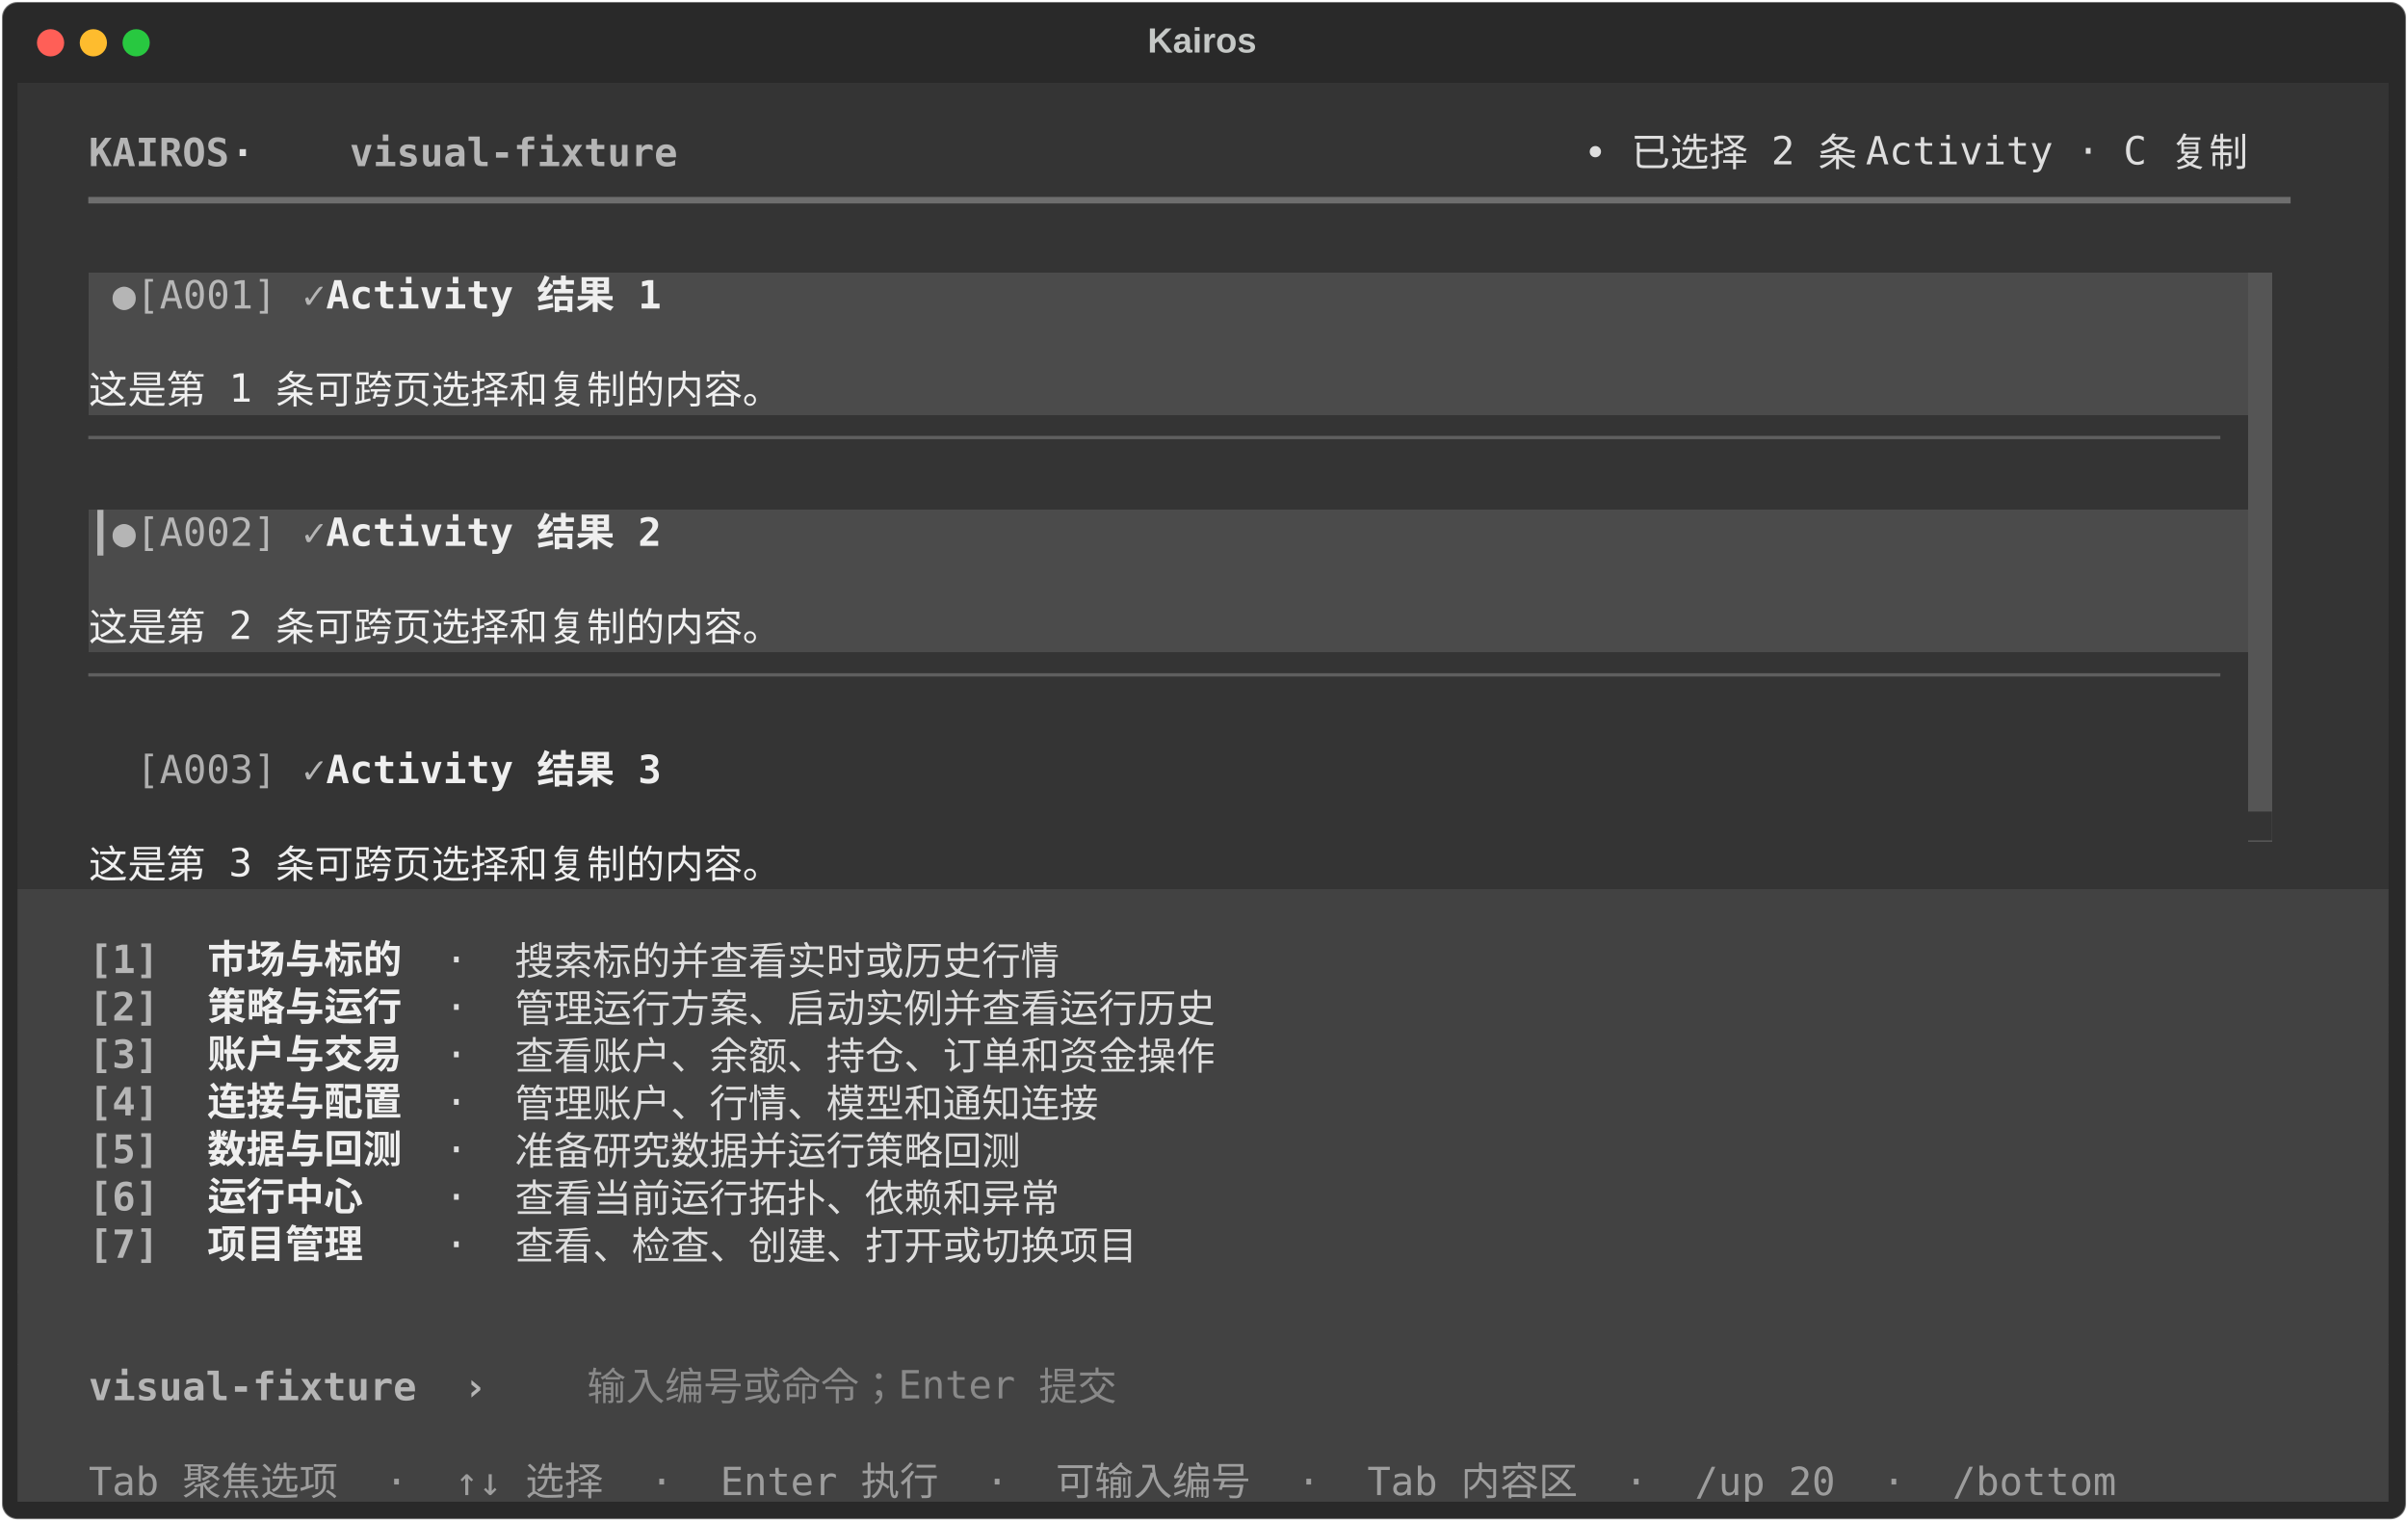
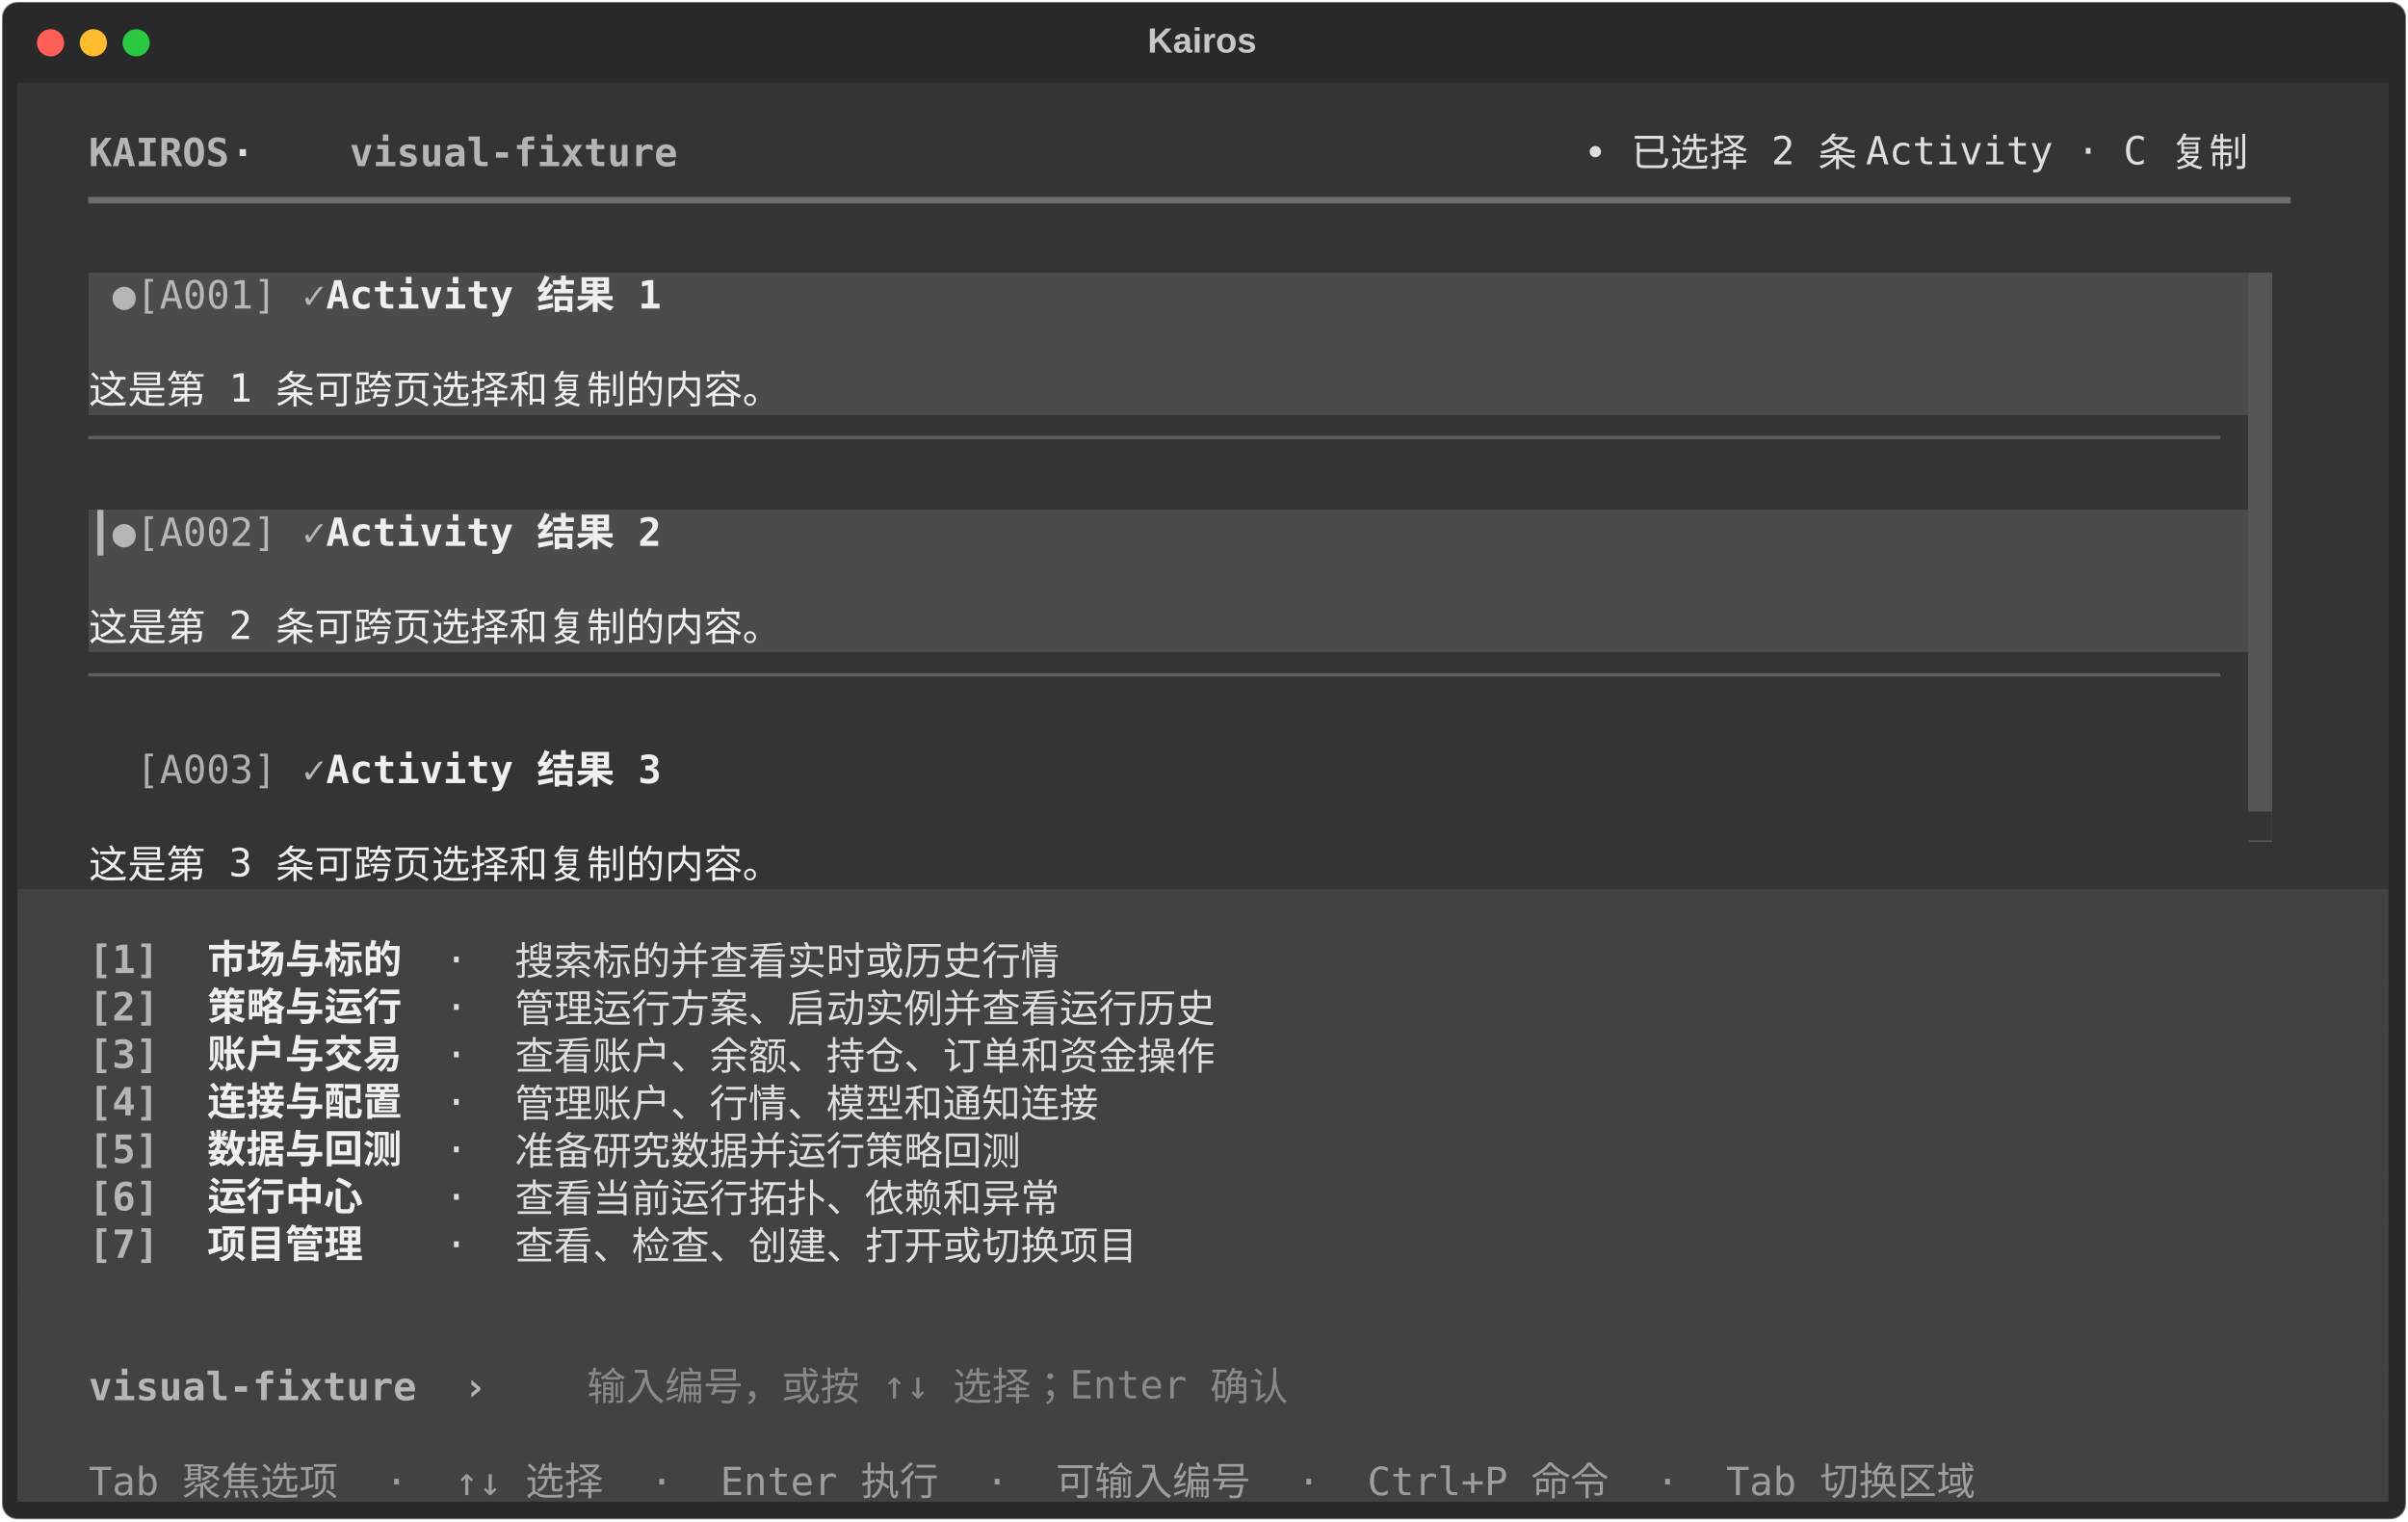
<svg xmlns="http://www.w3.org/2000/svg" class="rich-terminal" viewBox="0 0 1238 782.0">
  <style>

    @font-face {
        font-family: "Fira Code";
        src: local("FiraCode-Regular"),
                url("https://cdnjs.cloudflare.com/ajax/libs/firacode/6.2.0/woff2/FiraCode-Regular.woff2") format("woff2"),
                url("https://cdnjs.cloudflare.com/ajax/libs/firacode/6.2.0/woff/FiraCode-Regular.woff") format("woff");
        font-style: normal;
        font-weight: 400;
    }
    @font-face {
        font-family: "Fira Code";
        src: local("FiraCode-Bold"),
                url("https://cdnjs.cloudflare.com/ajax/libs/firacode/6.2.0/woff2/FiraCode-Bold.woff2") format("woff2"),
                url("https://cdnjs.cloudflare.com/ajax/libs/firacode/6.2.0/woff/FiraCode-Bold.woff") format("woff");
        font-style: bold;
        font-weight: 700;
    }

    .terminal-matrix {
        font-family: Fira Code, monospace;
        font-size: 20px;
        line-height: 24.4px;
        font-variant-east-asian: full-width;
    }

    .terminal-title {
        font-size: 18px;
        font-weight: bold;
        font-family: arial;
    }

    .terminal-r1 { fill: #c5c8c6 }
.terminal-r2 { fill: #b5b5b5;font-weight: bold }
.terminal-r3 { fill: #dedede;font-weight: bold }
.terminal-r4 { fill: #dedede }
.terminal-r5 { fill: #6e6e6e }
.terminal-r6 { fill: #b5b5b5 }
.terminal-r7 { fill: #b7b7b7 }
.terminal-r8 { fill: #efefef;font-weight: bold }
.terminal-r9 { fill: #efefef }
.terminal-r10 { fill: #343434 }
.terminal-r11 { fill: #5f5f5f }
.terminal-r12 { fill: #afafaf }
.terminal-r13 { fill: #424242 }
.terminal-r14 { fill: #898989 }
.terminal-r15 { fill: #9d9d9d }
    </style>
  <defs>
    <clipPath id="terminal-clip-terminal">
      <rect x="0" y="0" width="1219.0" height="731.0" />
    </clipPath>
    <clipPath id="terminal-line-0">
      <rect x="0" y="1.5" width="1220" height="24.65" />
    </clipPath>
    <clipPath id="terminal-line-1">
      <rect x="0" y="25.9" width="1220" height="24.65" />
    </clipPath>
    <clipPath id="terminal-line-2">
      <rect x="0" y="50.3" width="1220" height="24.65" />
    </clipPath>
    <clipPath id="terminal-line-3">
      <rect x="0" y="74.7" width="1220" height="24.65" />
    </clipPath>
    <clipPath id="terminal-line-4">
      <rect x="0" y="99.1" width="1220" height="24.65" />
    </clipPath>
    <clipPath id="terminal-line-5">
      <rect x="0" y="123.5" width="1220" height="24.65" />
    </clipPath>
    <clipPath id="terminal-line-6">
      <rect x="0" y="147.9" width="1220" height="24.65" />
    </clipPath>
    <clipPath id="terminal-line-7">
      <rect x="0" y="172.3" width="1220" height="24.65" />
    </clipPath>
    <clipPath id="terminal-line-8">
      <rect x="0" y="196.7" width="1220" height="24.65" />
    </clipPath>
    <clipPath id="terminal-line-9">
      <rect x="0" y="221.1" width="1220" height="24.65" />
    </clipPath>
    <clipPath id="terminal-line-10">
      <rect x="0" y="245.5" width="1220" height="24.65" />
    </clipPath>
    <clipPath id="terminal-line-11">
      <rect x="0" y="269.9" width="1220" height="24.65" />
    </clipPath>
    <clipPath id="terminal-line-12">
      <rect x="0" y="294.3" width="1220" height="24.65" />
    </clipPath>
    <clipPath id="terminal-line-13">
      <rect x="0" y="318.7" width="1220" height="24.65" />
    </clipPath>
    <clipPath id="terminal-line-14">
      <rect x="0" y="343.1" width="1220" height="24.65" />
    </clipPath>
    <clipPath id="terminal-line-15">
      <rect x="0" y="367.5" width="1220" height="24.65" />
    </clipPath>
    <clipPath id="terminal-line-16">
      <rect x="0" y="391.9" width="1220" height="24.65" />
    </clipPath>
    <clipPath id="terminal-line-17">
      <rect x="0" y="416.3" width="1220" height="24.65" />
    </clipPath>
    <clipPath id="terminal-line-18">
      <rect x="0" y="440.7" width="1220" height="24.65" />
    </clipPath>
    <clipPath id="terminal-line-19">
      <rect x="0" y="465.1" width="1220" height="24.65" />
    </clipPath>
    <clipPath id="terminal-line-20">
      <rect x="0" y="489.5" width="1220" height="24.65" />
    </clipPath>
    <clipPath id="terminal-line-21">
      <rect x="0" y="513.9" width="1220" height="24.65" />
    </clipPath>
    <clipPath id="terminal-line-22">
      <rect x="0" y="538.3" width="1220" height="24.65" />
    </clipPath>
    <clipPath id="terminal-line-23">
      <rect x="0" y="562.7" width="1220" height="24.65" />
    </clipPath>
    <clipPath id="terminal-line-24">
      <rect x="0" y="587.1" width="1220" height="24.65" />
    </clipPath>
    <clipPath id="terminal-line-25">
      <rect x="0" y="611.5" width="1220" height="24.65" />
    </clipPath>
    <clipPath id="terminal-line-26">
      <rect x="0" y="635.9" width="1220" height="24.65" />
    </clipPath>
    <clipPath id="terminal-line-27">
      <rect x="0" y="660.3" width="1220" height="24.65" />
    </clipPath>
    <clipPath id="terminal-line-28">
      <rect x="0" y="684.7" width="1220" height="24.65" />
    </clipPath>
  </defs>
  <rect fill="#292929" stroke="rgba(255,255,255,0.35)" stroke-width="1" x="1" y="1" width="1236" height="780" rx="8" />
  <text class="terminal-title" fill="#c5c8c6" text-anchor="middle" x="618" y="27">Kairos</text>
  <g transform="translate(26,22)">
    <circle cx="0" cy="0" r="7" fill="#ff5f57" />
    <circle cx="22" cy="0" r="7" fill="#febc2e" />
    <circle cx="44" cy="0" r="7" fill="#28c840" />
  </g>
  <g transform="translate(9, 41)" clip-path="url(#terminal-clip-terminal)">
    <rect fill="#343434" x="0" y="1.5" width="1220" height="24.65" shape-rendering="crispEdges" />
    <rect fill="#343434" x="0" y="25.9" width="36.6" height="24.65" shape-rendering="crispEdges" />
    <rect fill="#343434" x="36.6" y="25.9" width="73.2" height="24.65" shape-rendering="crispEdges" />
    <rect fill="#343434" x="109.8" y="25.9" width="61" height="24.65" shape-rendering="crispEdges" />
    <rect fill="#343434" x="170.8" y="25.9" width="170.8" height="24.65" shape-rendering="crispEdges" />
    <rect fill="#343434" x="341.6" y="25.9" width="463.6" height="24.65" shape-rendering="crispEdges" />
    <rect fill="#343434" x="805.2" y="25.9" width="12.2" height="24.65" shape-rendering="crispEdges" />
    <rect fill="#343434" x="817.4" y="25.9" width="12.2" height="24.65" shape-rendering="crispEdges" />
    <rect fill="#343434" x="829.6" y="25.9" width="353.8" height="24.65" shape-rendering="crispEdges" />
    <rect fill="#343434" x="1183.4" y="25.9" width="36.6" height="24.65" shape-rendering="crispEdges" />
    <rect fill="#343434" x="0" y="50.3" width="36.6" height="24.65" shape-rendering="crispEdges" />
    <rect fill="#343434" x="36.6" y="50.3" width="1146.8" height="24.65" shape-rendering="crispEdges" />
    <rect fill="#343434" x="1183.4" y="50.3" width="36.6" height="24.65" shape-rendering="crispEdges" />
    <rect fill="#343434" x="0" y="74.7" width="1220" height="24.65" shape-rendering="crispEdges" />
    <rect fill="#343434" x="0" y="99.1" width="36.6" height="24.65" shape-rendering="crispEdges" />
    <rect fill="#4b4b4b" x="36.6" y="99.1" width="12.2" height="24.65" shape-rendering="crispEdges" />
    <rect fill="#4b4b4b" x="48.8" y="99.1" width="12.2" height="24.65" shape-rendering="crispEdges" />
    <rect fill="#4b4b4b" x="61" y="99.1" width="85.4" height="24.65" shape-rendering="crispEdges" />
    <rect fill="#4b4b4b" x="146.4" y="99.1" width="12.2" height="24.65" shape-rendering="crispEdges" />
    <rect fill="#4b4b4b" x="158.6" y="99.1" width="195.2" height="24.65" shape-rendering="crispEdges" />
    <rect fill="#4b4b4b" x="353.8" y="99.1" width="793" height="24.65" shape-rendering="crispEdges" />
    <rect fill="#555555" x="1146.8" y="99.1" width="12.2" height="24.65" shape-rendering="crispEdges" />
    <rect fill="#343434" x="1159" y="99.1" width="61" height="24.65" shape-rendering="crispEdges" />
    <rect fill="#343434" x="0" y="123.5" width="36.6" height="24.65" shape-rendering="crispEdges" />
    <rect fill="#4b4b4b" x="36.6" y="123.5" width="1110.2" height="24.65" shape-rendering="crispEdges" />
    <rect fill="#555555" x="1146.8" y="123.5" width="12.2" height="24.65" shape-rendering="crispEdges" />
    <rect fill="#343434" x="1159" y="123.5" width="61" height="24.65" shape-rendering="crispEdges" />
    <rect fill="#343434" x="0" y="147.9" width="36.6" height="24.65" shape-rendering="crispEdges" />
    <rect fill="#4b4b4b" x="36.6" y="147.9" width="1110.2" height="24.65" shape-rendering="crispEdges" />
    <rect fill="#555555" x="1146.8" y="147.9" width="12.2" height="24.65" shape-rendering="crispEdges" />
    <rect fill="#343434" x="1159" y="147.9" width="61" height="24.65" shape-rendering="crispEdges" />
    <rect fill="#343434" x="0" y="172.3" width="36.6" height="24.65" shape-rendering="crispEdges" />
    <rect fill="#343434" x="36.6" y="172.3" width="1110.2" height="24.65" shape-rendering="crispEdges" />
    <rect fill="#555555" x="1146.8" y="172.3" width="12.2" height="24.65" shape-rendering="crispEdges" />
    <rect fill="#343434" x="1159" y="172.3" width="61" height="24.65" shape-rendering="crispEdges" />
    <rect fill="#343434" x="0" y="196.7" width="36.6" height="24.65" shape-rendering="crispEdges" />
    <rect fill="#343434" x="36.6" y="196.7" width="1110.2" height="24.65" shape-rendering="crispEdges" />
    <rect fill="#555555" x="1146.8" y="196.7" width="12.2" height="24.65" shape-rendering="crispEdges" />
    <rect fill="#343434" x="1159" y="196.7" width="61" height="24.65" shape-rendering="crispEdges" />
    <rect fill="#343434" x="0" y="221.1" width="36.6" height="24.65" shape-rendering="crispEdges" />
    <rect fill="#4b4b4b" x="36.6" y="221.1" width="12.2" height="24.65" shape-rendering="crispEdges" />
    <rect fill="#4b4b4b" x="48.8" y="221.1" width="12.2" height="24.65" shape-rendering="crispEdges" />
    <rect fill="#4b4b4b" x="61" y="221.1" width="85.4" height="24.65" shape-rendering="crispEdges" />
    <rect fill="#4b4b4b" x="146.4" y="221.1" width="12.2" height="24.65" shape-rendering="crispEdges" />
    <rect fill="#4b4b4b" x="158.6" y="221.1" width="195.2" height="24.65" shape-rendering="crispEdges" />
    <rect fill="#4b4b4b" x="353.8" y="221.1" width="793" height="24.65" shape-rendering="crispEdges" />
    <rect fill="#555555" x="1146.8" y="221.1" width="12.2" height="24.65" shape-rendering="crispEdges" />
    <rect fill="#343434" x="1159" y="221.1" width="61" height="24.65" shape-rendering="crispEdges" />
    <rect fill="#343434" x="0" y="245.5" width="36.6" height="24.65" shape-rendering="crispEdges" />
    <rect fill="#4b4b4b" x="36.6" y="245.5" width="1110.2" height="24.65" shape-rendering="crispEdges" />
    <rect fill="#555555" x="1146.8" y="245.5" width="12.2" height="24.65" shape-rendering="crispEdges" />
    <rect fill="#343434" x="1159" y="245.5" width="61" height="24.65" shape-rendering="crispEdges" />
    <rect fill="#343434" x="0" y="269.9" width="36.6" height="24.65" shape-rendering="crispEdges" />
    <rect fill="#4b4b4b" x="36.6" y="269.9" width="1110.2" height="24.65" shape-rendering="crispEdges" />
    <rect fill="#555555" x="1146.8" y="269.9" width="12.2" height="24.65" shape-rendering="crispEdges" />
    <rect fill="#343434" x="1159" y="269.9" width="61" height="24.65" shape-rendering="crispEdges" />
    <rect fill="#343434" x="0" y="294.3" width="36.6" height="24.65" shape-rendering="crispEdges" />
    <rect fill="#343434" x="36.6" y="294.3" width="1110.2" height="24.65" shape-rendering="crispEdges" />
    <rect fill="#555555" x="1146.8" y="294.3" width="12.2" height="24.65" shape-rendering="crispEdges" />
    <rect fill="#343434" x="1159" y="294.3" width="61" height="24.65" shape-rendering="crispEdges" />
    <rect fill="#343434" x="0" y="318.7" width="36.6" height="24.65" shape-rendering="crispEdges" />
    <rect fill="#343434" x="36.6" y="318.7" width="1110.2" height="24.65" shape-rendering="crispEdges" />
    <rect fill="#555555" x="1146.8" y="318.7" width="12.2" height="24.65" shape-rendering="crispEdges" />
    <rect fill="#343434" x="1159" y="318.7" width="61" height="24.65" shape-rendering="crispEdges" />
    <rect fill="#343434" x="0" y="343.1" width="36.6" height="24.65" shape-rendering="crispEdges" />
    <rect fill="#343434" x="36.6" y="343.1" width="12.2" height="24.65" shape-rendering="crispEdges" />
    <rect fill="#343434" x="48.8" y="343.1" width="12.2" height="24.65" shape-rendering="crispEdges" />
    <rect fill="#343434" x="61" y="343.1" width="85.4" height="24.65" shape-rendering="crispEdges" />
    <rect fill="#343434" x="146.4" y="343.1" width="12.2" height="24.65" shape-rendering="crispEdges" />
    <rect fill="#343434" x="158.6" y="343.1" width="195.2" height="24.65" shape-rendering="crispEdges" />
    <rect fill="#343434" x="353.8" y="343.1" width="793" height="24.65" shape-rendering="crispEdges" />
    <rect fill="#555555" x="1146.8" y="343.1" width="12.2" height="24.65" shape-rendering="crispEdges" />
    <rect fill="#343434" x="1159" y="343.1" width="61" height="24.65" shape-rendering="crispEdges" />
    <rect fill="#343434" x="0" y="367.5" width="36.6" height="24.65" shape-rendering="crispEdges" />
    <rect fill="#343434" x="36.6" y="367.5" width="1110.2" height="24.65" shape-rendering="crispEdges" />
    <rect fill="#555555" x="1146.8" y="367.5" width="12.2" height="24.65" shape-rendering="crispEdges" />
    <rect fill="#343434" x="1159" y="367.5" width="61" height="24.65" shape-rendering="crispEdges" />
    <rect fill="#343434" x="0" y="391.9" width="36.6" height="24.65" shape-rendering="crispEdges" />
    <rect fill="#343434" x="36.6" y="391.9" width="1110.2" height="24.65" shape-rendering="crispEdges" />
    <rect fill="#343434" x="1146.8" y="391.9" width="12.2" height="24.65" shape-rendering="crispEdges" />
    <rect fill="#343434" x="1159" y="391.9" width="61" height="24.65" shape-rendering="crispEdges" />
    <rect fill="#424242" x="0" y="416.3" width="1220" height="24.65" shape-rendering="crispEdges" />
    <rect fill="#424242" x="0" y="440.7" width="24.4" height="24.65" shape-rendering="crispEdges" />
    <rect fill="#424242" x="24.4" y="440.7" width="12.2" height="24.65" shape-rendering="crispEdges" />
    <rect fill="#424242" x="36.6" y="440.7" width="61" height="24.65" shape-rendering="crispEdges" />
    <rect fill="#424242" x="97.6" y="440.7" width="122" height="24.65" shape-rendering="crispEdges" />
    <rect fill="#424242" x="219.6" y="440.7" width="402.6" height="24.65" shape-rendering="crispEdges" />
    <rect fill="#424242" x="622.2" y="440.7" width="573.4" height="24.65" shape-rendering="crispEdges" />
    <rect fill="#424242" x="1195.6" y="440.7" width="24.4" height="24.65" shape-rendering="crispEdges" />
    <rect fill="#424242" x="0" y="465.1" width="24.4" height="24.65" shape-rendering="crispEdges" />
    <rect fill="#424242" x="24.4" y="465.1" width="12.2" height="24.65" shape-rendering="crispEdges" />
    <rect fill="#424242" x="36.6" y="465.1" width="61" height="24.65" shape-rendering="crispEdges" />
    <rect fill="#424242" x="97.6" y="465.1" width="122" height="24.65" shape-rendering="crispEdges" />
    <rect fill="#424242" x="219.6" y="465.1" width="500.2" height="24.65" shape-rendering="crispEdges" />
    <rect fill="#424242" x="719.8" y="465.1" width="475.8" height="24.65" shape-rendering="crispEdges" />
    <rect fill="#424242" x="1195.6" y="465.1" width="24.4" height="24.65" shape-rendering="crispEdges" />
    <rect fill="#424242" x="0" y="489.5" width="24.4" height="24.65" shape-rendering="crispEdges" />
    <rect fill="#424242" x="24.4" y="489.5" width="12.2" height="24.65" shape-rendering="crispEdges" />
    <rect fill="#424242" x="36.6" y="489.5" width="61" height="24.65" shape-rendering="crispEdges" />
    <rect fill="#424242" x="97.6" y="489.5" width="122" height="24.65" shape-rendering="crispEdges" />
    <rect fill="#424242" x="219.6" y="489.5" width="500.2" height="24.65" shape-rendering="crispEdges" />
    <rect fill="#424242" x="719.8" y="489.5" width="475.8" height="24.65" shape-rendering="crispEdges" />
    <rect fill="#424242" x="1195.6" y="489.5" width="24.4" height="24.65" shape-rendering="crispEdges" />
    <rect fill="#424242" x="0" y="513.9" width="24.4" height="24.65" shape-rendering="crispEdges" />
    <rect fill="#424242" x="24.4" y="513.9" width="12.2" height="24.65" shape-rendering="crispEdges" />
    <rect fill="#424242" x="36.6" y="513.9" width="61" height="24.65" shape-rendering="crispEdges" />
    <rect fill="#424242" x="97.6" y="513.9" width="122" height="24.65" shape-rendering="crispEdges" />
    <rect fill="#424242" x="219.6" y="513.9" width="427" height="24.65" shape-rendering="crispEdges" />
    <rect fill="#424242" x="646.6" y="513.9" width="549" height="24.65" shape-rendering="crispEdges" />
    <rect fill="#424242" x="1195.6" y="513.9" width="24.4" height="24.65" shape-rendering="crispEdges" />
    <rect fill="#424242" x="0" y="538.3" width="24.4" height="24.65" shape-rendering="crispEdges" />
    <rect fill="#424242" x="24.4" y="538.3" width="12.2" height="24.65" shape-rendering="crispEdges" />
    <rect fill="#424242" x="36.6" y="538.3" width="61" height="24.65" shape-rendering="crispEdges" />
    <rect fill="#424242" x="97.6" y="538.3" width="122" height="24.65" shape-rendering="crispEdges" />
    <rect fill="#424242" x="219.6" y="538.3" width="378.2" height="24.65" shape-rendering="crispEdges" />
    <rect fill="#424242" x="597.8" y="538.3" width="597.8" height="24.65" shape-rendering="crispEdges" />
    <rect fill="#424242" x="1195.6" y="538.3" width="24.4" height="24.65" shape-rendering="crispEdges" />
    <rect fill="#424242" x="0" y="562.7" width="24.4" height="24.65" shape-rendering="crispEdges" />
    <rect fill="#424242" x="24.4" y="562.7" width="12.2" height="24.65" shape-rendering="crispEdges" />
    <rect fill="#424242" x="36.6" y="562.7" width="61" height="24.65" shape-rendering="crispEdges" />
    <rect fill="#424242" x="97.6" y="562.7" width="97.6" height="24.65" shape-rendering="crispEdges" />
    <rect fill="#424242" x="195.2" y="562.7" width="24.4" height="24.65" shape-rendering="crispEdges" />
    <rect fill="#424242" x="219.6" y="562.7" width="402.6" height="24.65" shape-rendering="crispEdges" />
    <rect fill="#424242" x="622.2" y="562.7" width="573.4" height="24.65" shape-rendering="crispEdges" />
    <rect fill="#424242" x="1195.6" y="562.7" width="24.4" height="24.65" shape-rendering="crispEdges" />
    <rect fill="#424242" x="0" y="587.1" width="24.4" height="24.65" shape-rendering="crispEdges" />
    <rect fill="#424242" x="24.4" y="587.1" width="12.2" height="24.65" shape-rendering="crispEdges" />
    <rect fill="#424242" x="36.6" y="587.1" width="61" height="24.65" shape-rendering="crispEdges" />
    <rect fill="#424242" x="97.6" y="587.1" width="97.6" height="24.65" shape-rendering="crispEdges" />
    <rect fill="#424242" x="195.2" y="587.1" width="24.4" height="24.65" shape-rendering="crispEdges" />
    <rect fill="#424242" x="219.6" y="587.1" width="451.4" height="24.65" shape-rendering="crispEdges" />
    <rect fill="#424242" x="671" y="587.1" width="524.6" height="24.65" shape-rendering="crispEdges" />
    <rect fill="#424242" x="1195.6" y="587.1" width="24.4" height="24.65" shape-rendering="crispEdges" />
    <rect fill="#424242" x="0" y="611.5" width="1220" height="24.65" shape-rendering="crispEdges" />
    <rect fill="#424242" x="0" y="635.9" width="36.6" height="24.65" shape-rendering="crispEdges" />
    <rect fill="#424242" x="36.6" y="635.9" width="207.4" height="24.65" shape-rendering="crispEdges" />
    <rect fill="#424242" x="244" y="635.9" width="976" height="24.65" shape-rendering="crispEdges" />
    <rect fill="#424242" x="0" y="660.3" width="36.6" height="24.65" shape-rendering="crispEdges" />
    <rect fill="#424242" x="36.6" y="660.3" width="207.4" height="24.65" shape-rendering="crispEdges" />
    <rect fill="#424242" x="244" y="660.3" width="48.8" height="24.65" shape-rendering="crispEdges" />
-     <rect fill="#424242" x="292.8" y="660.3" width="317.2" height="24.65" shape-rendering="crispEdges" />
-     <rect fill="#424242" x="610" y="660.3" width="573.4" height="24.65" shape-rendering="crispEdges" />
+     <rect fill="#424242" x="292.8" y="660.3" width="414.8" height="24.65" shape-rendering="crispEdges" />
+     <rect fill="#424242" x="707.6" y="660.3" width="475.8" height="24.65" shape-rendering="crispEdges" />
    <rect fill="#424242" x="1183.4" y="660.3" width="36.6" height="24.65" shape-rendering="crispEdges" />
    <rect fill="#424242" x="0" y="684.7" width="36.6" height="24.65" shape-rendering="crispEdges" />
    <rect fill="#424242" x="36.6" y="684.7" width="207.4" height="24.65" shape-rendering="crispEdges" />
    <rect fill="#424242" x="244" y="684.7" width="976" height="24.65" shape-rendering="crispEdges" />
    <rect fill="#424242" x="0" y="709.1" width="36.6" height="24.65" shape-rendering="crispEdges" />
-     <rect fill="#424242" x="36.6" y="709.1" width="1122.4" height="24.65" shape-rendering="crispEdges" />
-     <rect fill="#424242" x="1159" y="709.1" width="61" height="24.65" shape-rendering="crispEdges" />
+     <rect fill="#424242" x="36.6" y="709.1" width="1061.4" height="24.65" shape-rendering="crispEdges" />
+     <rect fill="#424242" x="1098" y="709.1" width="122" height="24.65" shape-rendering="crispEdges" />
    <g class="terminal-matrix">
      <text class="terminal-r1" x="1220" y="20" textLength="12.2" clip-path="url(#terminal-line-0)">
</text>
      <text class="terminal-r2" x="36.6" y="44.4" textLength="73.2" clip-path="url(#terminal-line-1)">KAIROS</text>
      <text class="terminal-r3" x="109.8" y="44.4" textLength="61" clip-path="url(#terminal-line-1)">  ·  </text>
      <text class="terminal-r2" x="170.8" y="44.4" textLength="170.8" clip-path="url(#terminal-line-1)">visual-fixture</text>
      <text class="terminal-r4" x="805.2" y="44.4" textLength="12.2" clip-path="url(#terminal-line-1)">•</text>
      <text class="terminal-r4" x="829.6" y="44.4" textLength="280.6" clip-path="url(#terminal-line-1)">已选择 2 条 Activity · C 复制</text>
      <text class="terminal-r1" x="1220" y="44.4" textLength="12.2" clip-path="url(#terminal-line-1)">
</text>
      <text class="terminal-r5" x="36.6" y="68.8" textLength="1146.8" clip-path="url(#terminal-line-2)">━━━━━━━━━━━━━━━━━━━━━━━━━━━━━━━━━━━━━━━━━━━━━━━━━━━━━━━━━━━━━━━━━━━━━━━━━━━━━━━━━━━━━━━━━━━━━━</text>
      <text class="terminal-r1" x="1220" y="68.8" textLength="12.2" clip-path="url(#terminal-line-2)">
</text>
      <text class="terminal-r1" x="1220" y="93.2" textLength="12.2" clip-path="url(#terminal-line-3)">
</text>
      <text class="terminal-r2" x="48.8" y="117.6" textLength="12.2" clip-path="url(#terminal-line-4)">●</text>
      <text class="terminal-r7" x="61" y="117.6" textLength="85.4" clip-path="url(#terminal-line-4)">[A001] </text>
      <text class="terminal-r2" x="146.4" y="117.6" textLength="12.2" clip-path="url(#terminal-line-4)">✓</text>
      <text class="terminal-r8" x="158.6" y="117.6" textLength="170.8" clip-path="url(#terminal-line-4)"> Activity 结果 1</text>
      <text class="terminal-r1" x="1220" y="117.6" textLength="12.2" clip-path="url(#terminal-line-4)">
</text>
      <text class="terminal-r1" x="1220" y="142" textLength="12.2" clip-path="url(#terminal-line-5)">
</text>
      <text class="terminal-r9" x="36.6" y="166.4" textLength="915" clip-path="url(#terminal-line-6)">  这是第 1 条可跨页选择和复制的内容。                                                      </text>
      <text class="terminal-r1" x="1220" y="166.4" textLength="12.2" clip-path="url(#terminal-line-6)">
</text>
      <text class="terminal-r11" x="36.6" y="190.8" textLength="1110.2" clip-path="url(#terminal-line-7)">───────────────────────────────────────────────────────────────────────────────────────────</text>
      <text class="terminal-r1" x="1220" y="190.8" textLength="12.2" clip-path="url(#terminal-line-7)">
</text>
      <text class="terminal-r1" x="1220" y="215.2" textLength="12.2" clip-path="url(#terminal-line-8)">
</text>
      <text class="terminal-r6" x="36.6" y="239.6" textLength="12.2" clip-path="url(#terminal-line-9)">┃</text>
      <text class="terminal-r2" x="48.8" y="239.6" textLength="12.2" clip-path="url(#terminal-line-9)">●</text>
      <text class="terminal-r7" x="61" y="239.6" textLength="85.4" clip-path="url(#terminal-line-9)">[A002] </text>
      <text class="terminal-r2" x="146.4" y="239.6" textLength="12.2" clip-path="url(#terminal-line-9)">✓</text>
      <text class="terminal-r8" x="158.6" y="239.6" textLength="170.8" clip-path="url(#terminal-line-9)"> Activity 结果 2</text>
      <text class="terminal-r1" x="1220" y="239.6" textLength="12.2" clip-path="url(#terminal-line-9)">
</text>
      <text class="terminal-r1" x="1220" y="264" textLength="12.2" clip-path="url(#terminal-line-10)">
</text>
      <text class="terminal-r9" x="36.6" y="288.4" textLength="915" clip-path="url(#terminal-line-11)">  这是第 2 条可跨页选择和复制的内容。                                                      </text>
      <text class="terminal-r1" x="1220" y="288.4" textLength="12.2" clip-path="url(#terminal-line-11)">
</text>
      <text class="terminal-r11" x="36.6" y="312.8" textLength="1110.2" clip-path="url(#terminal-line-12)">───────────────────────────────────────────────────────────────────────────────────────────</text>
      <text class="terminal-r1" x="1220" y="312.8" textLength="12.2" clip-path="url(#terminal-line-12)">
</text>
      <text class="terminal-r1" x="1220" y="337.2" textLength="12.2" clip-path="url(#terminal-line-13)">
</text>
      <text class="terminal-r12" x="61" y="361.6" textLength="85.4" clip-path="url(#terminal-line-14)">[A003] </text>
      <text class="terminal-r2" x="146.4" y="361.6" textLength="12.2" clip-path="url(#terminal-line-14)">✓</text>
      <text class="terminal-r8" x="158.6" y="361.6" textLength="170.8" clip-path="url(#terminal-line-14)"> Activity 结果 3</text>
      <text class="terminal-r1" x="1220" y="361.6" textLength="12.2" clip-path="url(#terminal-line-14)">
</text>
      <text class="terminal-r10" x="1146.8" y="386" textLength="12.2" clip-path="url(#terminal-line-15)">▅</text>
      <text class="terminal-r1" x="1220" y="386" textLength="12.2" clip-path="url(#terminal-line-15)">
</text>
      <text class="terminal-r9" x="36.6" y="410.4" textLength="915" clip-path="url(#terminal-line-16)">  这是第 3 条可跨页选择和复制的内容。                                                      </text>
      <text class="terminal-r1" x="1220" y="410.4" textLength="12.2" clip-path="url(#terminal-line-16)">
</text>
      <text class="terminal-r1" x="1220" y="434.8" textLength="12.2" clip-path="url(#terminal-line-17)">
</text>
      <text class="terminal-r2" x="36.6" y="459.2" textLength="61" clip-path="url(#terminal-line-18)">[1]  </text>
      <text class="terminal-r8" x="97.6" y="459.2" textLength="61" clip-path="url(#terminal-line-18)">市场与标的</text>
      <text class="terminal-r4" x="219.6" y="459.2" textLength="231.8" clip-path="url(#terminal-line-18)">  ·  搜索标的并查看实时或历史行情</text>
      <text class="terminal-r1" x="1220" y="459.2" textLength="12.2" clip-path="url(#terminal-line-18)">
</text>
      <text class="terminal-r2" x="36.6" y="483.6" textLength="61" clip-path="url(#terminal-line-19)">[2]  </text>
      <text class="terminal-r8" x="97.6" y="483.6" textLength="61" clip-path="url(#terminal-line-19)">策略与运行</text>
      <text class="terminal-r4" x="219.6" y="483.6" textLength="280.6" clip-path="url(#terminal-line-19)">  ·  管理运行方案、启动实例并查看运行历史</text>
      <text class="terminal-r1" x="1220" y="483.6" textLength="12.2" clip-path="url(#terminal-line-19)">
</text>
      <text class="terminal-r2" x="36.6" y="508" textLength="61" clip-path="url(#terminal-line-20)">[3]  </text>
      <text class="terminal-r8" x="97.6" y="508" textLength="61" clip-path="url(#terminal-line-20)">账户与交易</text>
      <text class="terminal-r4" x="219.6" y="508" textLength="280.6" clip-path="url(#terminal-line-20)">  ·  查看账户、余额、持仓、订单和资金操作</text>
      <text class="terminal-r1" x="1220" y="508" textLength="12.2" clip-path="url(#terminal-line-20)">
</text>
      <text class="terminal-r2" x="36.6" y="532.4" textLength="61" clip-path="url(#terminal-line-21)">[4]  </text>
      <text class="terminal-r8" x="97.6" y="532.4" textLength="61" clip-path="url(#terminal-line-21)">连接与配置</text>
      <text class="terminal-r4" x="219.6" y="532.4" textLength="244" clip-path="url(#terminal-line-21)">  ·  管理账户、行情、模型和通知连接</text>
      <text class="terminal-r1" x="1220" y="532.4" textLength="12.2" clip-path="url(#terminal-line-21)">
</text>
      <text class="terminal-r2" x="36.6" y="556.8" textLength="61" clip-path="url(#terminal-line-22)">[5]  </text>
      <text class="terminal-r8" x="97.6" y="556.8" textLength="61" clip-path="url(#terminal-line-22)">数据与回测</text>
      <text class="terminal-r4" x="219.6" y="556.8" textLength="219.6" clip-path="url(#terminal-line-22)">  ·  准备研究数据并运行策略回测</text>
      <text class="terminal-r1" x="1220" y="556.8" textLength="12.2" clip-path="url(#terminal-line-22)">
</text>
      <text class="terminal-r2" x="36.6" y="581.2" textLength="61" clip-path="url(#terminal-line-23)">[6]  </text>
      <text class="terminal-r8" x="97.6" y="581.2" textLength="48.8" clip-path="url(#terminal-line-23)">运行中心</text>
      <text class="terminal-r4" x="219.6" y="581.2" textLength="231.8" clip-path="url(#terminal-line-23)">  ·  查看当前运行拓扑、依赖和异常</text>
      <text class="terminal-r1" x="1220" y="581.2" textLength="12.2" clip-path="url(#terminal-line-23)">
</text>
      <text class="terminal-r2" x="36.6" y="605.6" textLength="61" clip-path="url(#terminal-line-24)">[7]  </text>
      <text class="terminal-r8" x="97.6" y="605.6" textLength="48.8" clip-path="url(#terminal-line-24)">项目管理</text>
      <text class="terminal-r4" x="219.6" y="605.6" textLength="256.2" clip-path="url(#terminal-line-24)">  ·  查看、检查、创建、打开或切换项目</text>
      <text class="terminal-r1" x="1220" y="605.6" textLength="12.2" clip-path="url(#terminal-line-24)">
</text>
      <text class="terminal-r13" x="0" y="630" textLength="1220" clip-path="url(#terminal-line-25)">────────────────────────────────────────────────────────────────────────────────────────────────────</text>
      <text class="terminal-r1" x="1220" y="630" textLength="12.2" clip-path="url(#terminal-line-25)">
</text>
      <text class="terminal-r1" x="1220" y="654.4" textLength="12.2" clip-path="url(#terminal-line-26)">
</text>
      <text class="terminal-r2" x="36.6" y="678.8" textLength="207.4" clip-path="url(#terminal-line-27)">visual-fixture  ›</text>
-       <text class="terminal-r14" x="292.8" y="678.8" textLength="195.2" clip-path="url(#terminal-line-27)">输入编号或命令；Enter 提交</text>
+       <text class="terminal-r14" x="292.8" y="678.8" textLength="268.4" clip-path="url(#terminal-line-27)">输入编号，或按 ↑↓ 选择；Enter 确认</text>
      <text class="terminal-r1" x="1220" y="678.8" textLength="12.2" clip-path="url(#terminal-line-27)">
</text>
      <text class="terminal-r1" x="1220" y="703.2" textLength="12.2" clip-path="url(#terminal-line-28)">
</text>
-       <text class="terminal-r15" x="36.6" y="727.6" textLength="927.2" clip-path="url(#terminal-line-29)">Tab 聚焦选项  ·  ↑↓ 选择  ·  Enter 执行  ·  可输入编号  ·  Tab 内容区  ·  /up 20  ·  /bottom</text>
+       <text class="terminal-r15" x="36.6" y="727.6" textLength="829.6" clip-path="url(#terminal-line-29)">Tab 聚焦选项  ·  ↑↓ 选择  ·  Enter 执行  ·  可输入编号  ·  Ctrl+P 命令  ·  Tab 切换区域</text>
    </g>
  </g>
</svg>
